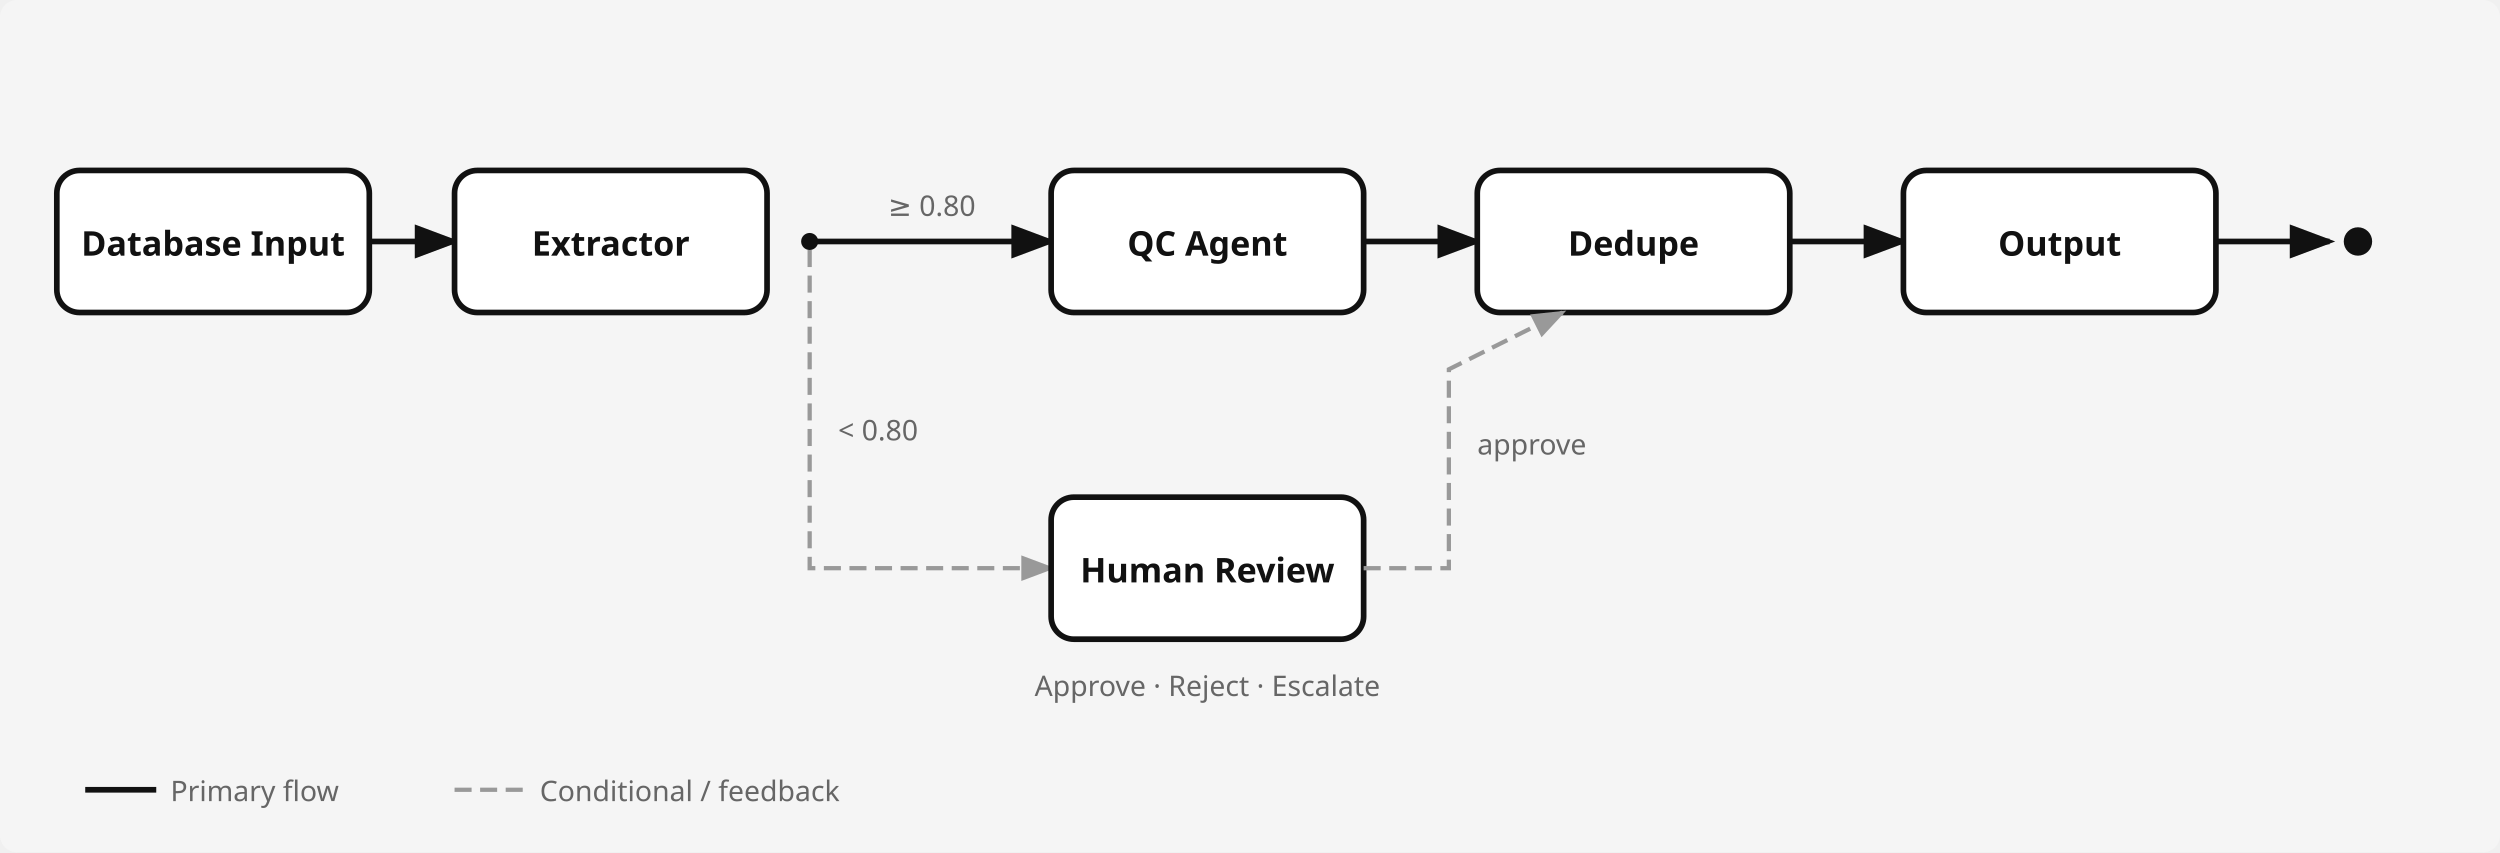
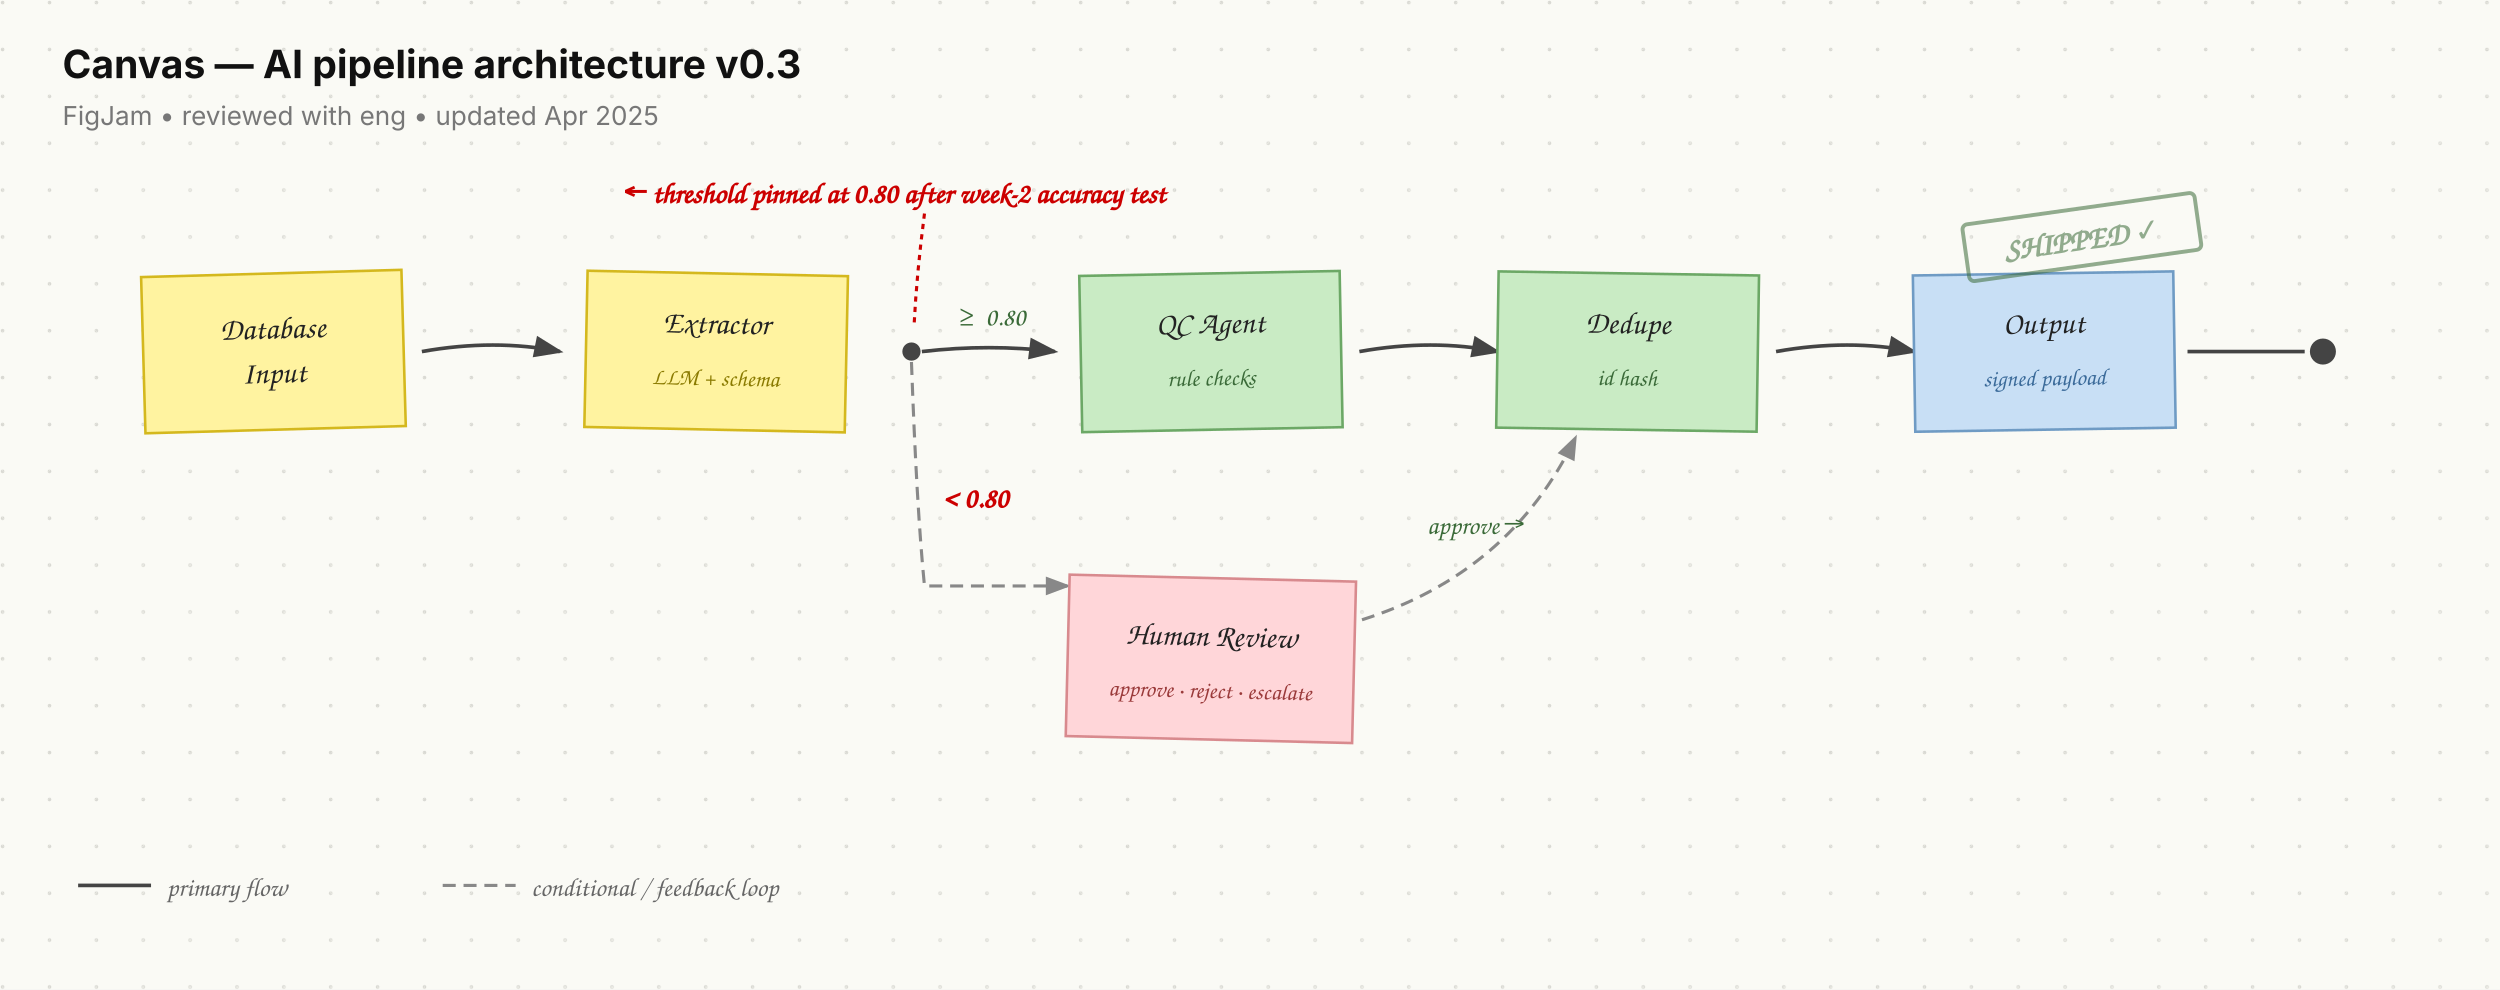
- <svg xmlns="http://www.w3.org/2000/svg" viewBox="0 0 880 300" width="880" height="300">
+ <svg xmlns="http://www.w3.org/2000/svg" viewBox="0 0 960 380" width="960" height="380" font-family="system-ui, -apple-system, sans-serif">
  <defs>
-     <marker id="arr" markerWidth="8" markerHeight="6" refX="7" refY="3" orient="auto">
-       <polygon points="0 0,8 3,0 6" fill="#111" />
+     <pattern id="pl-dots" x="0" y="0" width="18" height="18" patternUnits="userSpaceOnUse">
+       <circle cx="1" cy="1" r="0.7" fill="#d8d8d2" />
+     </pattern>
+     <marker id="pl-arr" markerWidth="8" markerHeight="6" refX="7" refY="3" orient="auto">
+       <polygon points="0 0,8 3,0 6" fill="#444" />
    </marker>
-     <marker id="arr-g" markerWidth="8" markerHeight="6" refX="7" refY="3" orient="auto">
-       <polygon points="0 0,8 3,0 6" fill="#999" />
+     <marker id="pl-arr-g" markerWidth="8" markerHeight="6" refX="7" refY="3" orient="auto">
+       <polygon points="0 0,8 3,0 6" fill="#888" />
    </marker>
+     <style>.hand { font-family: 'Kalam', 'Bradley Hand', 'Chalkboard SE', cursive; }</style>
  </defs>
-   <rect width="880" height="300" fill="#f5f5f5" rx="6" />
-   <rect x="20" y="60" width="110" height="50" rx="8" fill="#fff" stroke="#111" stroke-width="2" />
-   <text x="75" y="90" font-family="system-ui,sans-serif" font-size="12" font-weight="700" fill="#111" text-anchor="middle">Database Input</text>
-   <line x1="130" y1="85" x2="160" y2="85" stroke="#111" stroke-width="2" marker-end="url(#arr)" />
-   <rect x="160" y="60" width="110" height="50" rx="8" fill="#fff" stroke="#111" stroke-width="2" />
-   <text x="215" y="90" font-family="system-ui,sans-serif" font-size="12" font-weight="700" fill="#111" text-anchor="middle">Extractor</text>
-   <circle cx="285" cy="85" r="3" fill="#111" />
-   <line x1="285" y1="85" x2="370" y2="85" stroke="#111" stroke-width="2" marker-end="url(#arr)" />
-   <text x="328" y="76" font-family="system-ui,sans-serif" font-size="10" fill="#666" text-anchor="middle">≥ 0.80</text>
-   <rect x="370" y="60" width="110" height="50" rx="8" fill="#fff" stroke="#111" stroke-width="2" />
-   <text x="425" y="90" font-family="system-ui,sans-serif" font-size="12" font-weight="700" fill="#111" text-anchor="middle">QC Agent</text>
-   <line x1="480" y1="85" x2="520" y2="85" stroke="#111" stroke-width="2" marker-end="url(#arr)" />
-   <rect x="520" y="60" width="110" height="50" rx="8" fill="#fff" stroke="#111" stroke-width="2" />
-   <text x="575" y="90" font-family="system-ui,sans-serif" font-size="12" font-weight="700" fill="#111" text-anchor="middle">Dedupe</text>
-   <line x1="630" y1="85" x2="670" y2="85" stroke="#111" stroke-width="2" marker-end="url(#arr)" />
-   <rect x="670" y="60" width="110" height="50" rx="8" fill="#fff" stroke="#111" stroke-width="2" />
-   <text x="725" y="90" font-family="system-ui,sans-serif" font-size="12" font-weight="700" fill="#111" text-anchor="middle">Output</text>
-   <line x1="780" y1="85" x2="820" y2="85" stroke="#111" stroke-width="2" marker-end="url(#arr)" />
-   <circle cx="830" cy="85" r="5" fill="#111" />
-   <path d="M 285 88 L 285 200 L 370 200" stroke="#999" stroke-width="1.5" stroke-dasharray="6,3" fill="none" marker-end="url(#arr-g)" />
-   <text x="295" y="155" font-family="system-ui,sans-serif" font-size="10" fill="#666" text-anchor="start">&lt; 0.80</text>
-   <rect x="370" y="175" width="110" height="50" rx="8" fill="#fff" stroke="#111" stroke-width="2" />
-   <text x="425" y="205" font-family="system-ui,sans-serif" font-size="12" font-weight="700" fill="#111" text-anchor="middle">Human Review</text>
-   <text x="425" y="245" font-family="system-ui,sans-serif" font-size="10" fill="#666" text-anchor="middle">Approve · Reject · Escalate</text>
-   <path d="M 480 200 L 510 200 L 510 130 L 550 110" stroke="#999" stroke-width="1.5" stroke-dasharray="6,3" fill="none" marker-end="url(#arr-g)" />
-   <text x="520" y="160" font-family="system-ui,sans-serif" font-size="10" fill="#666" text-anchor="start">approve</text>
-   <line x1="30" y1="278" x2="55" y2="278" stroke="#111" stroke-width="2" />
-   <text x="60" y="282" font-family="system-ui,sans-serif" font-size="10" fill="#666">Primary flow</text>
-   <line x1="160" y1="278" x2="185" y2="278" stroke="#999" stroke-width="1.5" stroke-dasharray="6,3" />
-   <text x="190" y="282" font-family="system-ui,sans-serif" font-size="10" fill="#666">Conditional / feedback</text>
+   <rect width="960" height="380" fill="#fafaf5" />
+   <rect width="960" height="380" fill="url(#pl-dots)" />
+   <text x="24" y="30" font-size="15" font-weight="700" fill="#111">Canvas — AI pipeline architecture v0.3</text>
+   <text x="24" y="48" font-size="10" fill="#777">FigJam • reviewed with eng • updated Apr 2025</text>
+   <g transform="rotate(-1.6 105 135)">
+     <rect x="55" y="105" width="100" height="60" fill="#fff3a0" stroke="#d4b81e" stroke-width="1" />
+     <text x="105" y="130" class="hand" font-size="12" fill="#222" text-anchor="middle">Database</text>
+     <text x="105" y="147" class="hand" font-size="12" fill="#222" text-anchor="middle">Input</text>
+   </g>
+   <path d="M 162 135 Q 190 130 215 135" fill="none" stroke="#444" stroke-width="1.4" marker-end="url(#pl-arr)" />
+   <g transform="rotate(1.2 275 135)">
+     <rect x="225" y="105" width="100" height="60" fill="#fff3a0" stroke="#d4b81e" stroke-width="1" />
+     <text x="275" y="128" class="hand" font-size="12" fill="#222" text-anchor="middle">Extractor</text>
+     <text x="275" y="148" class="hand" font-size="9" fill="#8a7a00" text-anchor="middle">LLM + schema</text>
+   </g>
+   <circle cx="350" cy="135" r="3.5" fill="#444" />
+   <path d="M 354 135 Q 380 132 405 135" fill="none" stroke="#444" stroke-width="1.4" marker-end="url(#pl-arr)" />
+   <text x="380" y="125" class="hand" font-size="10" fill="#3a6a38" text-anchor="middle">≥ 0.80</text>
+   <g transform="rotate(-1.1 465 135)">
+     <rect x="415" y="105" width="100" height="60" fill="#c9ebc4" stroke="#6ca866" stroke-width="1" />
+     <text x="465" y="128" class="hand" font-size="12" fill="#222" text-anchor="middle">QC Agent</text>
+     <text x="465" y="148" class="hand" font-size="9" fill="#3a6a38" text-anchor="middle">rule checks</text>
+   </g>
+   <path d="M 522 135 Q 550 130 575 135" fill="none" stroke="#444" stroke-width="1.4" marker-end="url(#pl-arr)" />
+   <g transform="rotate(0.9 625 135)">
+     <rect x="575" y="105" width="100" height="60" fill="#c9ebc4" stroke="#6ca866" stroke-width="1" />
+     <text x="625" y="128" class="hand" font-size="12" fill="#222" text-anchor="middle">Dedupe</text>
+     <text x="625" y="148" class="hand" font-size="9" fill="#3a6a38" text-anchor="middle">id hash</text>
+   </g>
+   <path d="M 682 135 Q 710 130 735 135" fill="none" stroke="#444" stroke-width="1.4" marker-end="url(#pl-arr)" />
+   <g transform="rotate(-0.9 785 135)">
+     <rect x="735" y="105" width="100" height="60" fill="#c8dff5" stroke="#6f9bc4" stroke-width="1" />
+     <text x="785" y="128" class="hand" font-size="12" fill="#222" text-anchor="middle">Output</text>
+     <text x="785" y="148" class="hand" font-size="9" fill="#3a6a99" text-anchor="middle">signed payload</text>
+   </g>
+   <path d="M 840 135 L 885 135" fill="none" stroke="#444" stroke-width="1.4" />
+   <circle cx="892" cy="135" r="5" fill="#444" />
+   <path d="M 350 139 Q 352 195 355 225 L 410 225" fill="none" stroke="#888" stroke-width="1.2" stroke-dasharray="5,3" marker-end="url(#pl-arr-g)" />
+   <text x="362" y="195" class="hand" font-size="11" fill="#c00" font-weight="700" text-anchor="start">&lt; 0.80</text>
+   <g transform="rotate(1.4 465 252)">
+     <rect x="410" y="222" width="110" height="62" fill="#ffd6d9" stroke="#d88a8e" stroke-width="1" />
+     <text x="465" y="248" class="hand" font-size="12" fill="#222" text-anchor="middle">Human Review</text>
+     <text x="465" y="268" class="hand" font-size="9" fill="#9a3a3a" text-anchor="middle">approve · reject · escalate</text>
+   </g>
+   <path d="M 523 238 Q 580 220 605 168" fill="none" stroke="#888" stroke-width="1.2" stroke-dasharray="5,3" marker-end="url(#pl-arr-g)" />
+   <text x="548" y="205" class="hand" font-size="10" fill="#3a6a38" font-style="italic" text-anchor="start">approve →</text>
+   <text x="240" y="78" class="hand" font-size="11" fill="#c00" font-weight="700">← threshold pinned at 0.80 after week-2 accuracy test</text>
+   <path d="M 355 82 Q 352 105 351 125" fill="none" stroke="#c00" stroke-width="1.2" stroke-dasharray="2,2" />
+   <g transform="rotate(-8 800 95)" opacity="0.55">
+     <rect x="755" y="80" width="90" height="22" fill="none" stroke="#3a6a38" stroke-width="1.5" rx="2" />
+     <text x="800" y="96" class="hand" font-size="12" font-weight="700" fill="#3a6a38" text-anchor="middle">SHIPPED ✓</text>
+   </g>
+   <g class="hand" font-size="10" fill="#666">
+     <line x1="30" y1="340" x2="58" y2="340" stroke="#444" stroke-width="1.4" />
+     <text x="64" y="344">primary flow</text>
+     <line x1="170" y1="340" x2="198" y2="340" stroke="#888" stroke-width="1.2" stroke-dasharray="5,3" />
+     <text x="204" y="344">conditional / feedback loop</text>
+   </g>
</svg>
